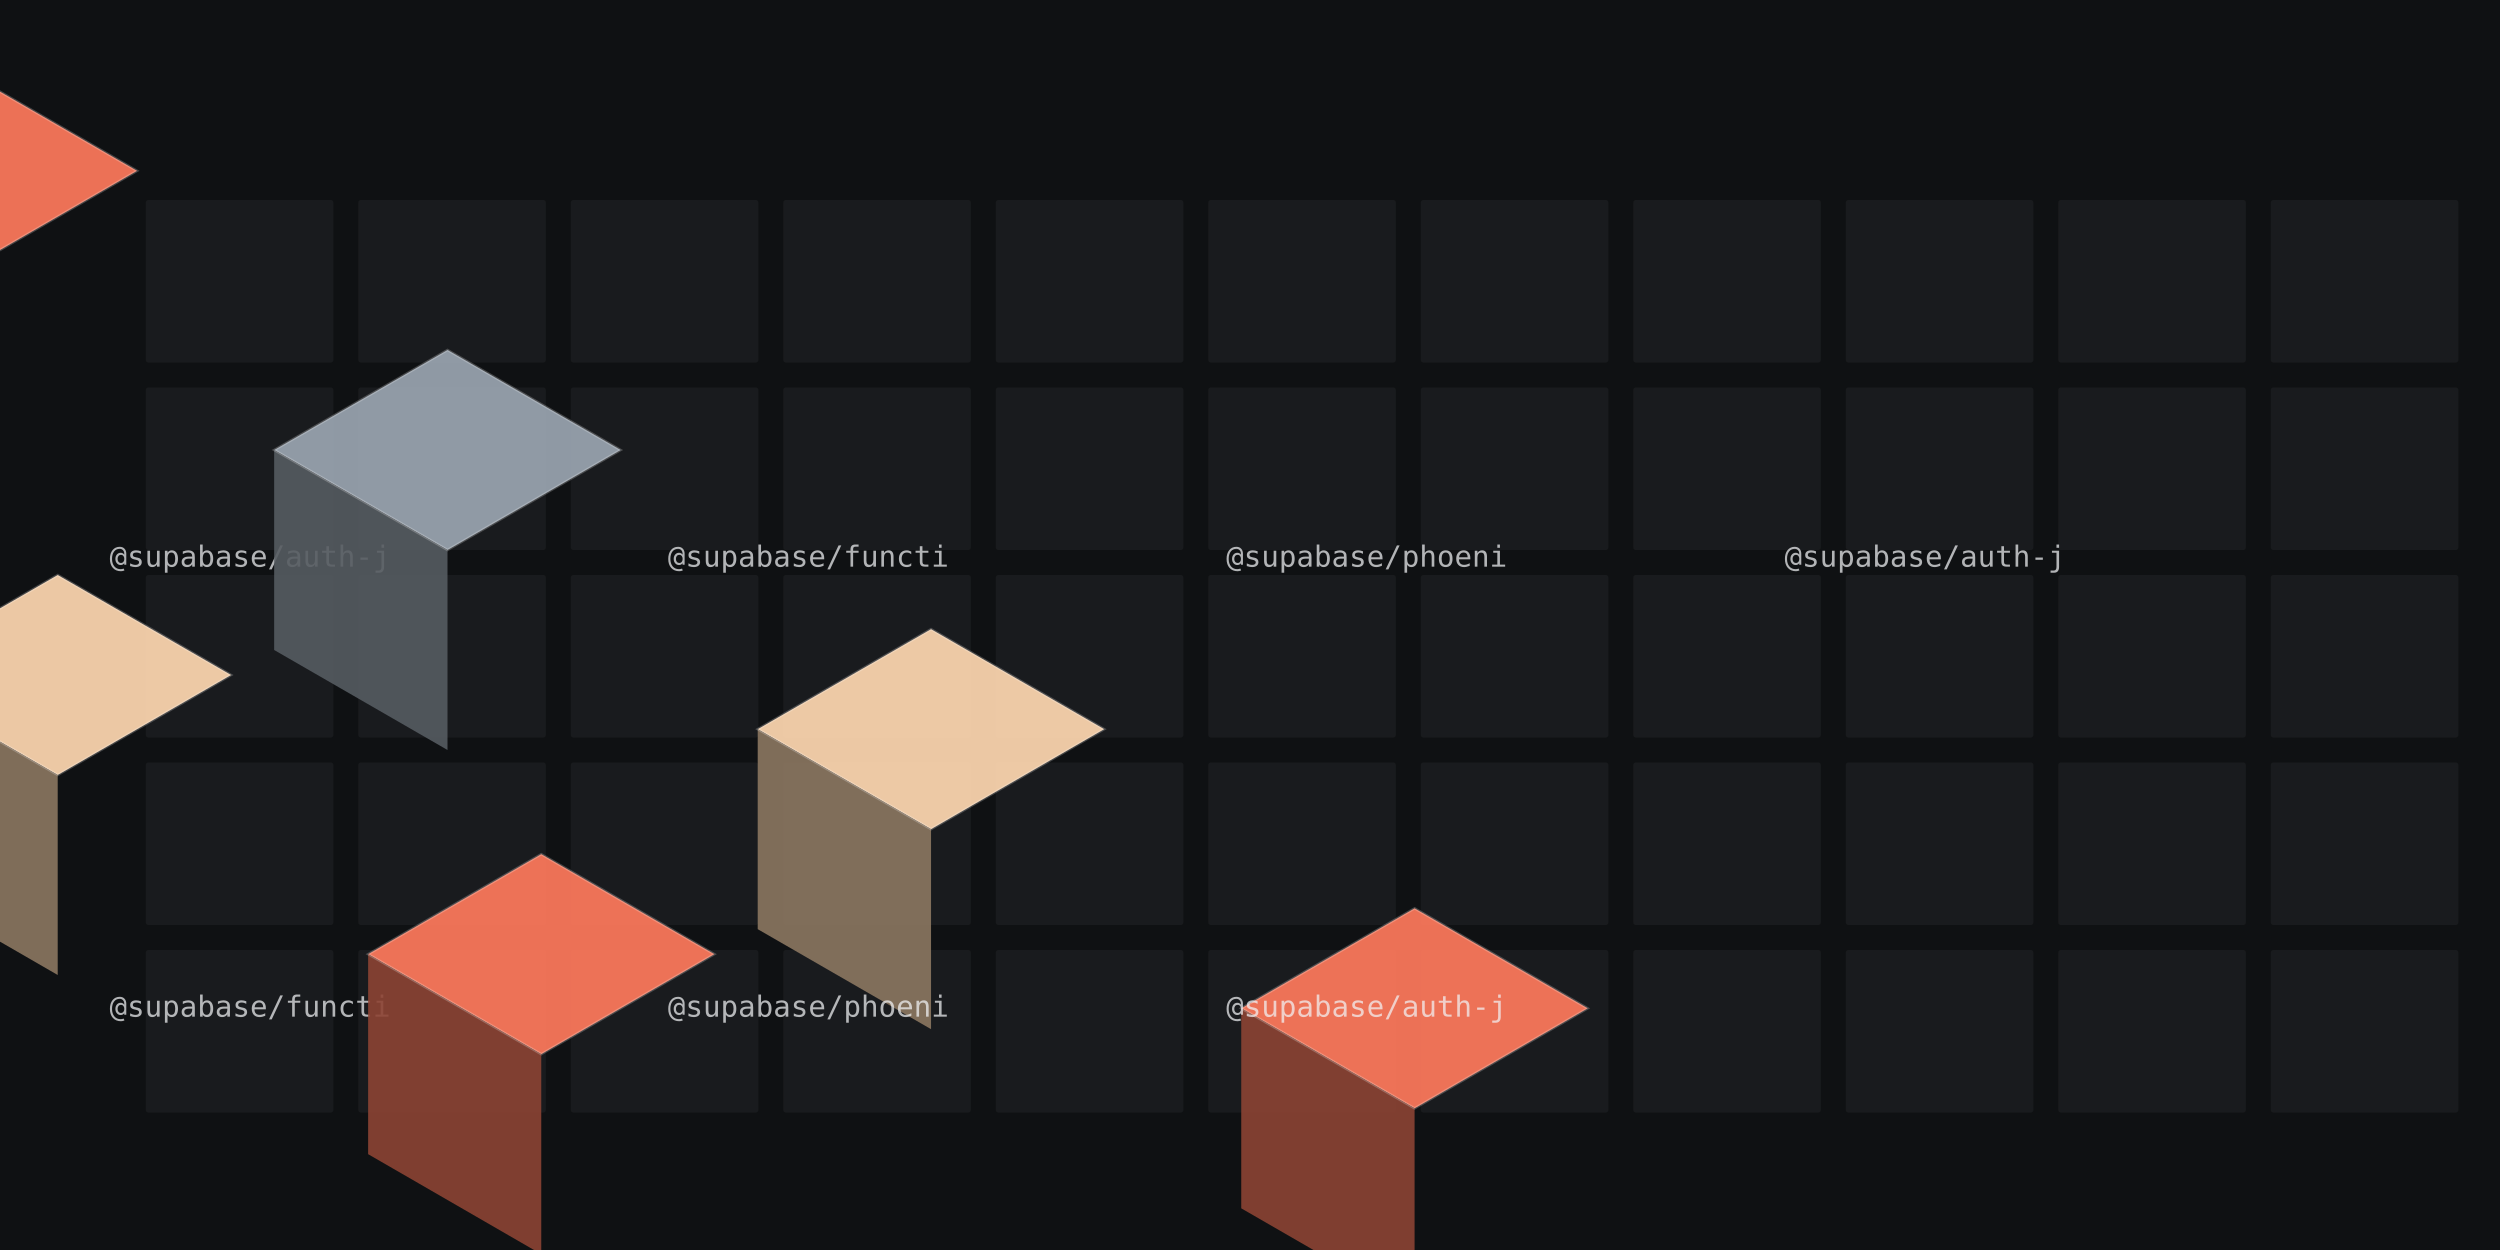
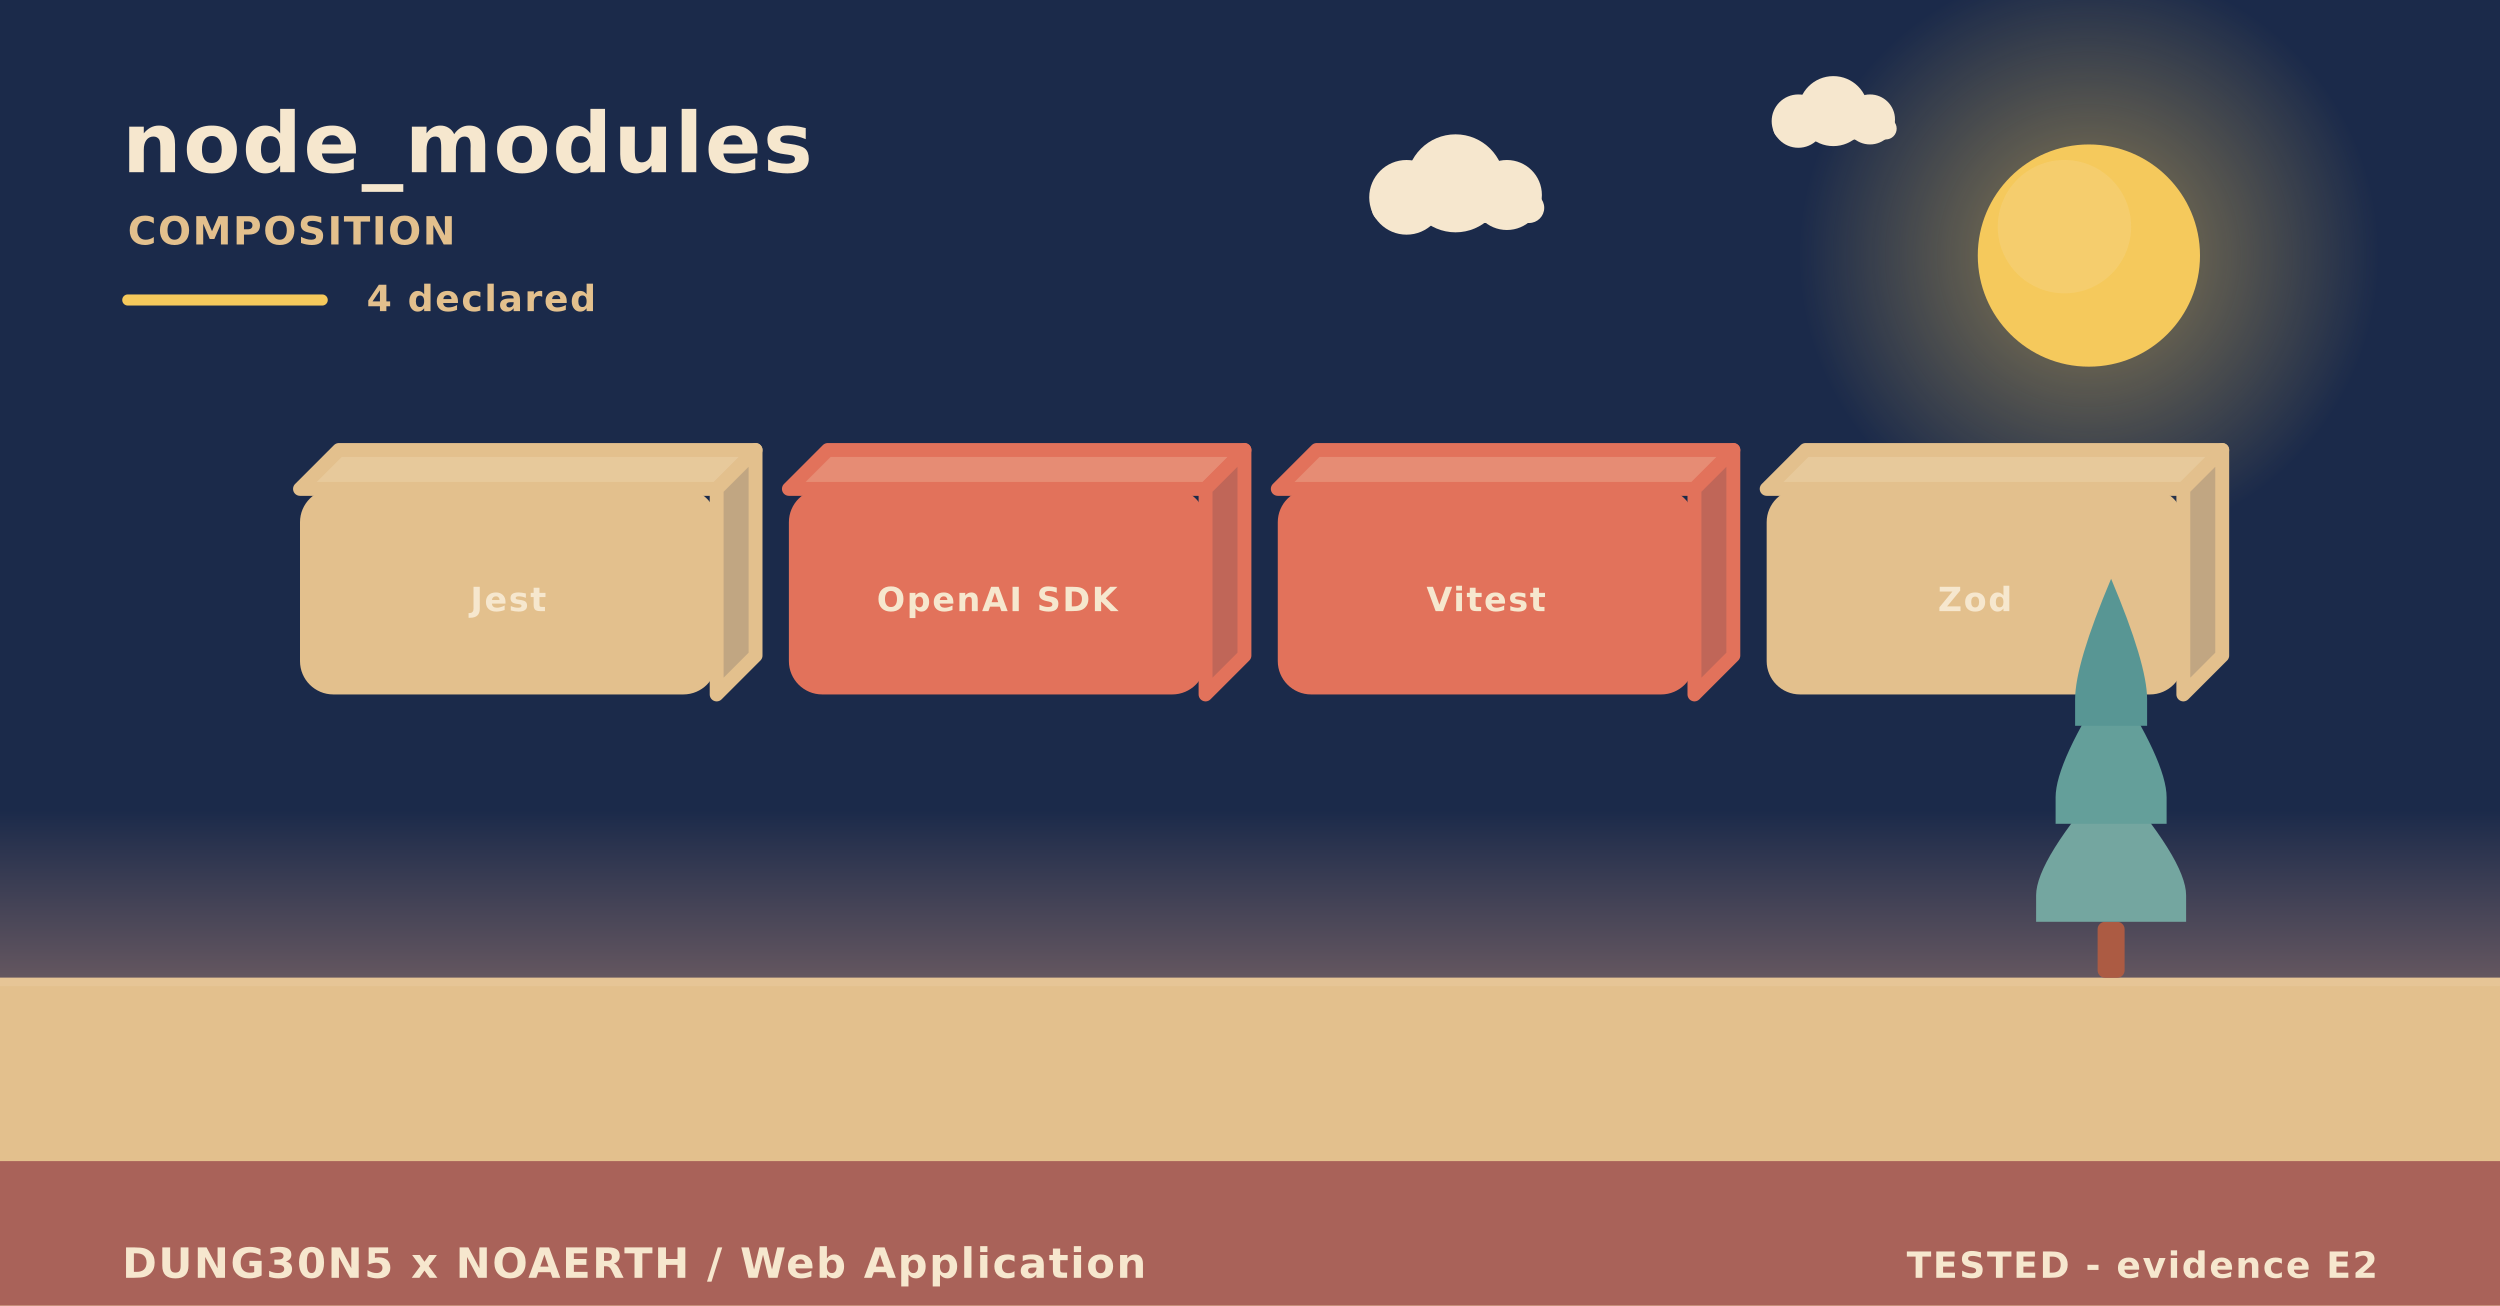
- <svg xmlns="http://www.w3.org/2000/svg" viewBox="0 0 1200 600" width="1200" height="600" role="img" aria-label="node_modules component map">
-   <rect width="1200" height="600" fill="#0f1113" />
-   <defs>
-     <linearGradient id="gc" x1="0" y1="0" x2="1" y2="1">
-       <stop offset="0%" stop-color="#ff7a5c" />
-       <stop offset="100%" stop-color="#9aa5b1" />
-     </linearGradient>
-   </defs>
-   <rect x="70.00" y="96.00" width="90.00" height="78.00" rx="1.20" fill="#f1f3f5" opacity="0.05" />
-   <rect x="172.00" y="96.00" width="90.00" height="78.00" rx="1.20" fill="#f1f3f5" opacity="0.05" />
-   <rect x="274.00" y="96.00" width="90.00" height="78.00" rx="1.20" fill="#f1f3f5" opacity="0.05" />
-   <rect x="376.00" y="96.00" width="90.00" height="78.00" rx="1.20" fill="#f1f3f5" opacity="0.05" />
-   <rect x="478.00" y="96.00" width="90.00" height="78.00" rx="1.20" fill="#f1f3f5" opacity="0.05" />
-   <rect x="580.00" y="96.00" width="90.00" height="78.00" rx="1.20" fill="#f1f3f5" opacity="0.05" />
-   <rect x="682.00" y="96.00" width="90.00" height="78.00" rx="1.20" fill="#f1f3f5" opacity="0.05" />
-   <rect x="784.00" y="96.00" width="90.00" height="78.00" rx="1.20" fill="#f1f3f5" opacity="0.05" />
-   <rect x="886.00" y="96.00" width="90.00" height="78.00" rx="1.20" fill="#f1f3f5" opacity="0.05" />
-   <rect x="988.00" y="96.00" width="90.00" height="78.00" rx="1.20" fill="#f1f3f5" opacity="0.05" />
-   <rect x="1090.00" y="96.00" width="90.00" height="78.00" rx="1.20" fill="#f1f3f5" opacity="0.05" />
-   <rect x="70.00" y="186.00" width="90.00" height="78.00" rx="1.20" fill="#f1f3f5" opacity="0.05" />
-   <rect x="172.00" y="186.00" width="90.00" height="78.00" rx="1.20" fill="#f1f3f5" opacity="0.05" />
-   <rect x="274.00" y="186.00" width="90.00" height="78.00" rx="1.20" fill="#f1f3f5" opacity="0.05" />
-   <rect x="376.00" y="186.00" width="90.00" height="78.00" rx="1.20" fill="#f1f3f5" opacity="0.05" />
-   <rect x="478.00" y="186.00" width="90.00" height="78.00" rx="1.20" fill="#f1f3f5" opacity="0.05" />
-   <rect x="580.00" y="186.00" width="90.00" height="78.00" rx="1.20" fill="#f1f3f5" opacity="0.05" />
-   <rect x="682.00" y="186.00" width="90.00" height="78.00" rx="1.20" fill="#f1f3f5" opacity="0.05" />
-   <rect x="784.00" y="186.00" width="90.00" height="78.00" rx="1.20" fill="#f1f3f5" opacity="0.05" />
-   <rect x="886.00" y="186.00" width="90.00" height="78.00" rx="1.20" fill="#f1f3f5" opacity="0.05" />
-   <rect x="988.00" y="186.00" width="90.00" height="78.00" rx="1.20" fill="#f1f3f5" opacity="0.05" />
-   <rect x="1090.00" y="186.00" width="90.00" height="78.00" rx="1.20" fill="#f1f3f5" opacity="0.05" />
-   <rect x="70.00" y="276.00" width="90.00" height="78.00" rx="1.20" fill="#f1f3f5" opacity="0.05" />
-   <rect x="172.00" y="276.00" width="90.00" height="78.00" rx="1.20" fill="#f1f3f5" opacity="0.05" />
-   <rect x="274.00" y="276.00" width="90.00" height="78.00" rx="1.20" fill="#f1f3f5" opacity="0.05" />
-   <rect x="376.00" y="276.00" width="90.00" height="78.00" rx="1.20" fill="#f1f3f5" opacity="0.05" />
-   <rect x="478.00" y="276.00" width="90.00" height="78.00" rx="1.20" fill="#f1f3f5" opacity="0.05" />
-   <rect x="580.00" y="276.00" width="90.00" height="78.00" rx="1.20" fill="#f1f3f5" opacity="0.05" />
-   <rect x="682.00" y="276.00" width="90.00" height="78.00" rx="1.20" fill="#f1f3f5" opacity="0.05" />
-   <rect x="784.00" y="276.00" width="90.00" height="78.00" rx="1.20" fill="#f1f3f5" opacity="0.05" />
-   <rect x="886.00" y="276.00" width="90.00" height="78.00" rx="1.20" fill="#f1f3f5" opacity="0.05" />
-   <rect x="988.00" y="276.00" width="90.00" height="78.00" rx="1.20" fill="#f1f3f5" opacity="0.05" />
-   <rect x="1090.00" y="276.00" width="90.00" height="78.00" rx="1.20" fill="#f1f3f5" opacity="0.05" />
-   <rect x="70.00" y="366.00" width="90.00" height="78.00" rx="1.20" fill="#f1f3f5" opacity="0.05" />
-   <rect x="172.00" y="366.00" width="90.00" height="78.00" rx="1.20" fill="#f1f3f5" opacity="0.05" />
-   <rect x="274.00" y="366.00" width="90.00" height="78.00" rx="1.20" fill="#f1f3f5" opacity="0.05" />
-   <rect x="376.00" y="366.00" width="90.00" height="78.00" rx="1.20" fill="#f1f3f5" opacity="0.05" />
-   <rect x="478.00" y="366.00" width="90.00" height="78.00" rx="1.20" fill="#f1f3f5" opacity="0.05" />
-   <rect x="580.00" y="366.00" width="90.00" height="78.00" rx="1.20" fill="#f1f3f5" opacity="0.05" />
-   <rect x="682.00" y="366.00" width="90.00" height="78.00" rx="1.20" fill="#f1f3f5" opacity="0.05" />
-   <rect x="784.00" y="366.00" width="90.00" height="78.00" rx="1.20" fill="#f1f3f5" opacity="0.05" />
-   <rect x="886.00" y="366.00" width="90.00" height="78.00" rx="1.20" fill="#f1f3f5" opacity="0.05" />
-   <rect x="988.00" y="366.00" width="90.00" height="78.00" rx="1.20" fill="#f1f3f5" opacity="0.05" />
-   <rect x="1090.00" y="366.00" width="90.00" height="78.00" rx="1.20" fill="#f1f3f5" opacity="0.05" />
-   <rect x="70.00" y="456.00" width="90.00" height="78.00" rx="1.20" fill="#f1f3f5" opacity="0.05" />
-   <rect x="172.00" y="456.00" width="90.00" height="78.00" rx="1.20" fill="#f1f3f5" opacity="0.05" />
-   <rect x="274.00" y="456.00" width="90.00" height="78.00" rx="1.20" fill="#f1f3f5" opacity="0.05" />
-   <rect x="376.00" y="456.00" width="90.00" height="78.00" rx="1.20" fill="#f1f3f5" opacity="0.05" />
-   <rect x="478.00" y="456.00" width="90.00" height="78.00" rx="1.20" fill="#f1f3f5" opacity="0.05" />
-   <rect x="580.00" y="456.00" width="90.00" height="78.00" rx="1.20" fill="#f1f3f5" opacity="0.05" />
-   <rect x="682.00" y="456.00" width="90.00" height="78.00" rx="1.20" fill="#f1f3f5" opacity="0.05" />
-   <rect x="784.00" y="456.00" width="90.00" height="78.00" rx="1.20" fill="#f1f3f5" opacity="0.05" />
-   <rect x="886.00" y="456.00" width="90.00" height="78.00" rx="1.20" fill="#f1f3f5" opacity="0.05" />
-   <rect x="988.00" y="456.00" width="90.00" height="78.00" rx="1.20" fill="#f1f3f5" opacity="0.05" />
-   <rect x="1090.00" y="456.00" width="90.00" height="78.00" rx="1.20" fill="#f1f3f5" opacity="0.05" />
-   <g transform="rotate(0 120 140)">
-     <polygon points="-17.3,34.0 65.8,82.0 -17.3,130.0 -100.5,82.0" fill="#ff7a5c" opacity="0.92" />
-     <polygon points="-100.5,82.0 -17.3,130.0 -17.3,226.0 -100.5,178.0" fill="#8c4333" opacity="0.9" />
-     <polygon points="-17.3,34.0 65.8,82.0 -17.3,130.0 -100.5,82.0" fill="none" stroke="rgba(255,255,255,0.220)" stroke-width="1.2" />
-     <animateTransform attributeName="transform" type="rotate" values="-32.0 0.00 0.00 0.0 0.00 0.00" dur="7.15s" begin="0.0s" repeatCount="indefinite" />
+ <svg xmlns="http://www.w3.org/2000/svg" width="900" height="470" viewBox="0 0 900 470" role="img" aria-label="node_modules - how it is composed">
+   <linearGradient id="skyc" x1="0" y1="0" x2="0" y2="1">
+     <stop offset="0" stop-color="#1b2a4a" />
+     <stop offset="0.62" stop-color="#1b2a4a" />
+     <stop offset="1" stop-color="#f3ad8a" />
+   </linearGradient>
+   <rect width="900" height="470" fill="url(#skyc)" />
+   <radialGradient id="sunc">
+     <stop offset="0.35" stop-color="#f5c95c" stop-opacity="0.34" />
+     <stop offset="1" stop-color="#f5c95c" stop-opacity="0" />
+   </radialGradient>
+   <circle cx="752" cy="92" r="104" fill="url(#sunc)" />
+   <circle cx="752" cy="92" r="40" fill="#f5c95c" />
+   <circle cx="743.2" cy="81.6" r="24" fill="#f5d27e" opacity="0.5" />
+   <g>
+     <circle cx="524" cy="66" r="17.64" fill="#f6e7ce" />
+     <circle cx="506.36" cy="71.04" r="13.44" fill="#f6e7ce" />
+     <circle cx="542.48" cy="70.2" r="12.6" fill="#f6e7ce" />
+     <rect x="493.76" y="69.36" width="62.16" height="10.92" rx="5.46" fill="#f6e7ce" />
+     <animateTransform attributeName="transform" type="translate" values="0 0;24 0;0 0" dur="36s" begin="0s" repeatCount="indefinite" />
  </g>
-   <text x="120" y="272" font-family="ui-monospace,Menlo,monospace" font-size="14" fill="rgba(241,243,245,0.720)" text-anchor="middle">@supabase/auth-j</text>
-   <g transform="rotate(0 388 140)">
-     <polygon points="214.8,168.0 297.9,216.0 214.8,264.0 131.6,216.0" fill="#9aa5b1" opacity="0.92" />
-     <polygon points="131.6,216.0 214.8,264.0 214.8,360.0 131.6,312.0" fill="#555b61" opacity="0.9" />
-     <polygon points="214.8,168.0 297.9,216.0 214.8,264.0 131.6,216.0" fill="none" stroke="rgba(255,255,255,0.220)" stroke-width="1.2" />
-     <animateTransform attributeName="transform" type="rotate" values="-32.0 0.00 0.00 0.0 0.00 0.00" dur="7.15s" begin="0.4s" repeatCount="indefinite" />
+   <g>
+     <circle cx="660" cy="40" r="12.6" fill="#f6e7ce" />
+     <circle cx="647.4" cy="43.6" r="9.6" fill="#f6e7ce" />
+     <circle cx="673.2" cy="43" r="9" fill="#f6e7ce" />
+     <rect x="638.4" y="42.4" width="44.4" height="7.8" rx="3.9" fill="#f6e7ce" />
+     <animateTransform attributeName="transform" type="translate" values="0 0;-18 0;0 0" dur="46s" begin="3s" repeatCount="indefinite" />
  </g>
-   <text x="388" y="272" font-family="ui-monospace,Menlo,monospace" font-size="14" fill="rgba(241,243,245,0.720)" text-anchor="middle">@supabase/functi</text>
-   <g transform="rotate(0 656 140)">
-     <polygon points="446.9,302.0 530.0,350.0 446.9,398.0 363.7,350.0" fill="#ffd8b1" opacity="0.92" />
-     <polygon points="363.7,350.0 446.9,398.0 446.9,494.0 363.7,446.0" fill="#8c7761" opacity="0.9" />
-     <polygon points="446.9,302.0 530.0,350.0 446.9,398.0 363.7,350.0" fill="none" stroke="rgba(255,255,255,0.220)" stroke-width="1.2" />
-     <animateTransform attributeName="transform" type="rotate" values="-32.0 0.00 0.00 0.0 0.00 0.00" dur="7.15s" begin="0.8s" repeatCount="indefinite" />
+   <rect x="0" y="352" width="900" height="118" fill="#e3c08d" />
+   <rect x="0" y="352" width="900" height="3" fill="#e6c596" />
+   <text x="44" y="62" font-family="Verdana,DejaVu Sans,sans-serif" font-size="30" font-weight="700" letter-spacing="0.6" fill="#f6e7ce" text-anchor="start">node_modules</text>
+   <text x="46" y="88" font-family="Verdana,DejaVu Sans,sans-serif" font-size="14" font-weight="700" letter-spacing="0.6" fill="#e3c08d" text-anchor="start">COMPOSITION</text>
+   <rect x="44" y="106" width="74" height="4" rx="2" fill="#f5c95c" />
+   <text x="132" y="112" font-family="Verdana,DejaVu Sans,sans-serif" font-size="13" font-weight="700" letter-spacing="0.6" fill="#e3c08d" text-anchor="start">4 declared</text>
+   <g>
+     <path d="M108,176 L258,176 L272,162 L122,162 Z" fill="#e7c99b" stroke="#e3c08d" stroke-width="5" stroke-linejoin="round" />
+     <path d="M258,176 L272,162 L272,236 L258,250 Z" fill="#c1a682" stroke="#e3c08d" stroke-width="5" stroke-linejoin="round" />
+     <rect x="108" y="176" width="150" height="74" rx="12" fill="#e3c08d" />
+     <animateTransform attributeName="transform" type="translate" values="0 10;0 0" dur="0.75s" begin="0s" fill="freeze" />
  </g>
-   <text x="656" y="272" font-family="ui-monospace,Menlo,monospace" font-size="14" fill="rgba(241,243,245,0.720)" text-anchor="middle">@supabase/phoeni</text>
-   <g transform="rotate(0 924 140)">
-     <polygon points="679.0,436.0 762.1,484.0 679.0,532.0 595.8,484.0" fill="#ff7a5c" opacity="0.92" />
-     <polygon points="595.8,484.0 679.0,532.0 679.0,628.0 595.8,580.0" fill="#8c4333" opacity="0.9" />
-     <polygon points="679.0,436.0 762.1,484.0 679.0,532.0 595.8,484.0" fill="none" stroke="rgba(255,255,255,0.220)" stroke-width="1.2" />
-     <animateTransform attributeName="transform" type="rotate" values="-32.0 0.00 0.00 0.0 0.00 0.00" dur="7.15s" begin="1.2s" repeatCount="indefinite" />
+   <text x="183" y="220" font-family="Verdana,DejaVu Sans,sans-serif" font-size="12" font-weight="700" letter-spacing="0.6" fill="#f6e7ce" text-anchor="middle">Jest</text>
+   <g>
+     <path d="M284,176 L434,176 L448,162 L298,162 Z" fill="#e68c74" stroke="#e2725b" stroke-width="5" stroke-linejoin="round" />
+     <path d="M434,176 L448,162 L448,236 L434,250 Z" fill="#c06658" stroke="#e2725b" stroke-width="5" stroke-linejoin="round" />
+     <rect x="284" y="176" width="150" height="74" rx="12" fill="#e2725b" />
+     <animateTransform attributeName="transform" type="translate" values="0 10;0 0" dur="0.75s" begin="0.16s" fill="freeze" />
  </g>
-   <text x="924" y="272" font-family="ui-monospace,Menlo,monospace" font-size="14" fill="rgba(241,243,245,0.720)" text-anchor="middle">@supabase/auth-j</text>
-   <g transform="rotate(0 120 356)">
-     <polygon points="-204.4,142.0 -121.2,190.0 -204.4,238.0 -287.5,190.0" fill="#9aa5b1" opacity="0.92" />
-     <polygon points="-287.5,190.0 -204.4,238.0 -204.4,334.0 -287.5,286.0" fill="#555b61" opacity="0.9" />
-     <polygon points="-204.4,142.0 -121.2,190.0 -204.4,238.0 -287.5,190.0" fill="none" stroke="rgba(255,255,255,0.220)" stroke-width="1.2" />
-     <animateTransform attributeName="transform" type="rotate" values="-32.0 0.00 0.00 0.0 0.00 0.00" dur="7.15s" begin="1.6s" repeatCount="indefinite" />
+   <text x="359" y="220" font-family="Verdana,DejaVu Sans,sans-serif" font-size="12" font-weight="700" letter-spacing="0.6" fill="#f6e7ce" text-anchor="middle">OpenAI SDK</text>
+   <g>
+     <path d="M460,176 L610,176 L624,162 L474,162 Z" fill="#e68c74" stroke="#e2725b" stroke-width="5" stroke-linejoin="round" />
+     <path d="M610,176 L624,162 L624,236 L610,250 Z" fill="#c06658" stroke="#e2725b" stroke-width="5" stroke-linejoin="round" />
+     <rect x="460" y="176" width="150" height="74" rx="12" fill="#e2725b" />
+     <animateTransform attributeName="transform" type="translate" values="0 10;0 0" dur="0.75s" begin="0.32s" fill="freeze" />
  </g>
-   <text x="120" y="488" font-family="ui-monospace,Menlo,monospace" font-size="14" fill="rgba(241,243,245,0.720)" text-anchor="middle">@supabase/functi</text>
-   <g transform="rotate(0 388 356)">
-     <polygon points="27.7,276.0 110.9,324.0 27.7,372.0 -55.4,324.0" fill="#ffd8b1" opacity="0.92" />
-     <polygon points="-55.4,324.0 27.7,372.0 27.7,468.0 -55.4,420.0" fill="#8c7761" opacity="0.9" />
-     <polygon points="27.7,276.0 110.9,324.0 27.7,372.0 -55.4,324.0" fill="none" stroke="rgba(255,255,255,0.220)" stroke-width="1.2" />
-     <animateTransform attributeName="transform" type="rotate" values="-32.0 0.00 0.00 0.0 0.00 0.00" dur="7.15s" begin="2.0s" repeatCount="indefinite" />
+   <text x="535" y="220" font-family="Verdana,DejaVu Sans,sans-serif" font-size="12" font-weight="700" letter-spacing="0.6" fill="#f6e7ce" text-anchor="middle">Vitest</text>
+   <g>
+     <path d="M636,176 L786,176 L800,162 L650,162 Z" fill="#e7c99b" stroke="#e3c08d" stroke-width="5" stroke-linejoin="round" />
+     <path d="M786,176 L800,162 L800,236 L786,250 Z" fill="#c1a682" stroke="#e3c08d" stroke-width="5" stroke-linejoin="round" />
+     <rect x="636" y="176" width="150" height="74" rx="12" fill="#e3c08d" />
+     <animateTransform attributeName="transform" type="translate" values="0 10;0 0" dur="0.75s" begin="0.48s" fill="freeze" />
  </g>
-   <text x="388" y="488" font-family="ui-monospace,Menlo,monospace" font-size="14" fill="rgba(241,243,245,0.720)" text-anchor="middle">@supabase/phoeni</text>
-   <g transform="rotate(0 656 356)">
-     <polygon points="259.8,410.0 342.9,458.0 259.8,506.0 176.7,458.0" fill="#ff7a5c" opacity="0.92" />
-     <polygon points="176.7,458.0 259.8,506.0 259.8,602.0 176.7,554.0" fill="#8c4333" opacity="0.9" />
-     <polygon points="259.8,410.0 342.9,458.0 259.8,506.0 176.7,458.0" fill="none" stroke="rgba(255,255,255,0.220)" stroke-width="1.2" />
-     <animateTransform attributeName="transform" type="rotate" values="-32.0 0.00 0.00 0.0 0.00 0.00" dur="7.15s" begin="2.4s" repeatCount="indefinite" />
-   </g>
-   <text x="656" y="488" font-family="ui-monospace,Menlo,monospace" font-size="14" fill="rgba(241,243,245,0.720)" text-anchor="middle">@supabase/auth-j</text>
+   <text x="711" y="220" font-family="Verdana,DejaVu Sans,sans-serif" font-size="12" font-weight="700" letter-spacing="0.6" fill="#f6e7ce" text-anchor="middle">Zod</text>
+   <rect x="755.14" y="331.84" width="9.72" height="20.16" rx="2.7" fill="#ac5b43" />
+   <path d="M760,278.92 Q733,309.61 733,322.31 Q733,331.84 733,331.84 L787,331.84 Q787,331.84 787,322.31 Q787,309.61 760,278.92 Z" fill="#74a6a0" />
+   <path d="M760,243.64 Q740.02,274.33 740.02,287.03 Q740.02,296.56 740.02,296.56 L779.98,296.56 Q779.98,296.56 779.98,287.03 Q779.98,274.33 760,243.64 Z" fill="#649f9a" />
+   <path d="M760,208.36 Q747.04,239.05 747.04,251.75 Q747.04,261.28 747.04,261.28 L772.96,261.28 Q772.96,261.28 772.96,251.75 Q772.96,239.05 760,208.36 Z" fill="#589694" />
+   <rect x="0" y="418" width="900" height="52" rx="0" fill="#a65c56" opacity="0.94" />
+   <text x="44" y="460" font-family="Verdana,DejaVu Sans,sans-serif" font-size="15" font-weight="700" letter-spacing="0.6" fill="#f6e7ce" text-anchor="start">DUNG30N5 x NOAERTH  /  Web Application</text>
+   <text x="856" y="460" font-family="Verdana,DejaVu Sans,sans-serif" font-size="13" font-weight="700" letter-spacing="0.6" fill="#f6e7ce" text-anchor="end">TESTED  -  evidence E2</text>
</svg>
